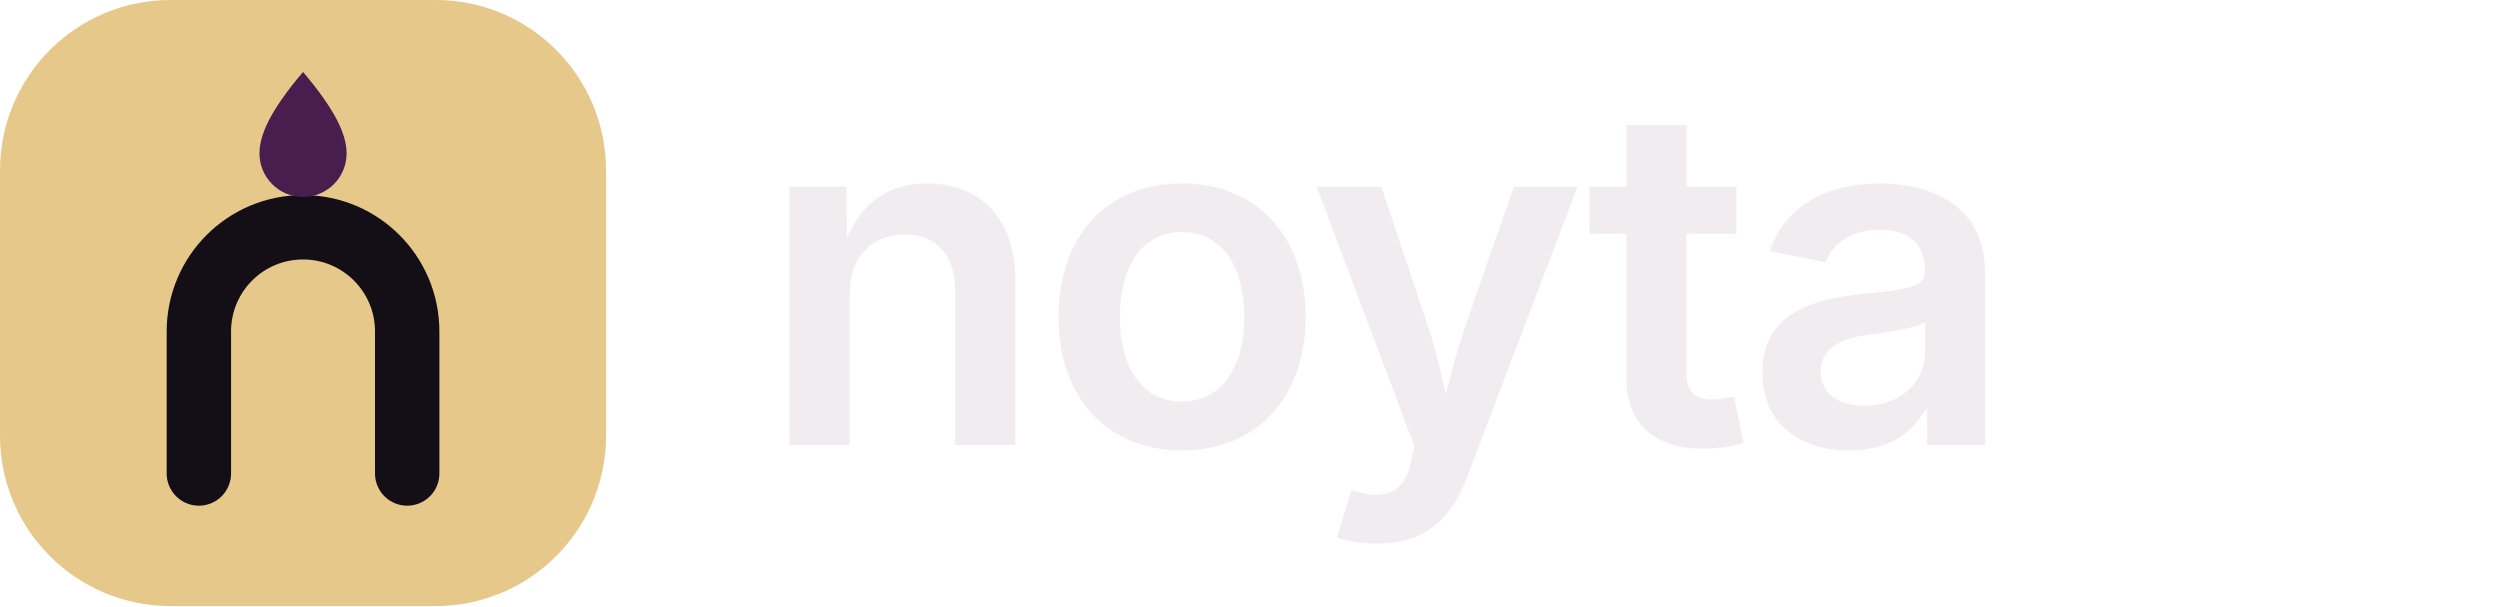
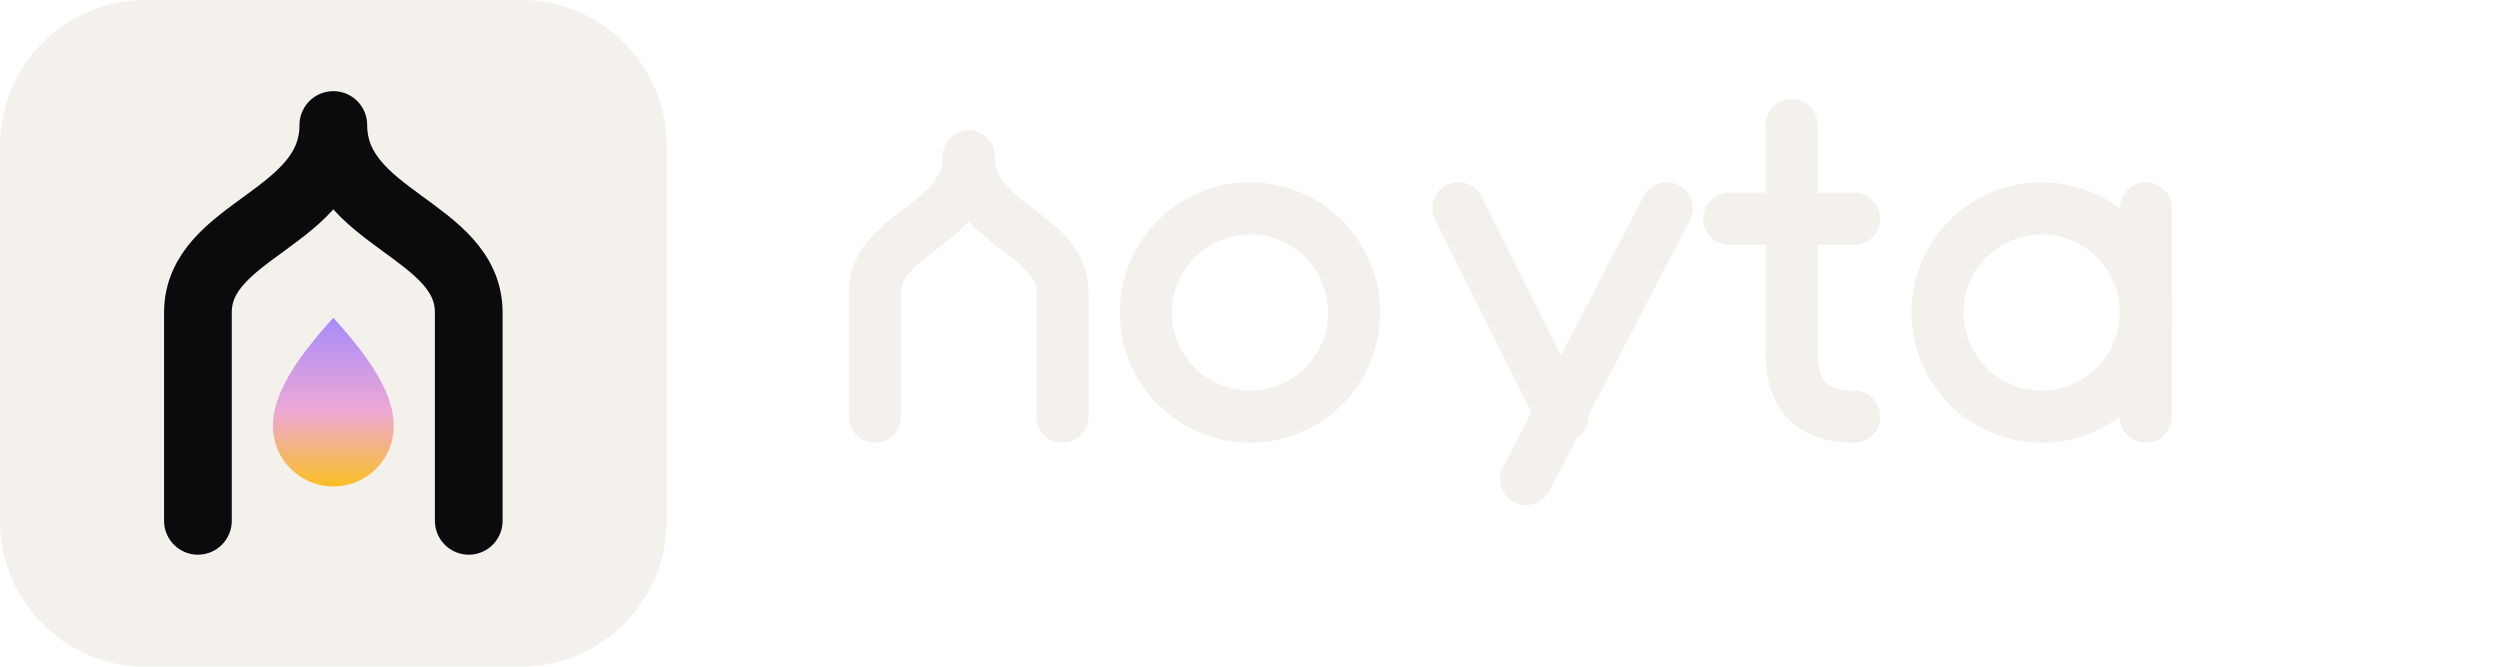
- <svg xmlns="http://www.w3.org/2000/svg" viewBox="0 0 132 32">
-   <g>
-     <rect width="32" height="32" rx="9" fill="#E6C98A" />
-     <path d="M10.5 25v-7.5a5.5 5.5 0 0 1 11 0V25" fill="none" stroke="#140F17" stroke-width="3.4" stroke-linecap="round" />
-     <path d="M16 3.8c1.7 2 2.3 3.3 2.3 4.3a2.3 2.3 0 0 1-4.6 0c0-1 .6-2.3 2.3-4.3Z" fill="#4A1D4F" />
+ <svg xmlns="http://www.w3.org/2000/svg" viewBox="0 0 240 64">
+   <defs>
+     <linearGradient id="nf" x1="0" y1="1" x2="0" y2="0">
+       <stop offset="0" stop-color="#FBBF24" />
+       <stop offset=".45" stop-color="#ECA8D6" />
+       <stop offset="1" stop-color="#A78BFA" />
+     </linearGradient>
+   </defs>
+   <rect width="64" height="64" rx="14" fill="#F4F1EC" />
+   <path d="M19 50V30c0-8 13-9 13-18 0 9 13 10 13 18v20" fill="none" stroke="#0B0B0D" stroke-width="6.5" stroke-linecap="round" stroke-linejoin="round" />
+   <path d="M32 30.5c4 4.4 5.8 7.6 5.8 10.4a5.8 5.8 0 0 1-11.6 0c0-2.8 1.8-6 5.8-10.4Z" fill="url(#nf)" />
+   <g transform="translate(80 6) scale(1)" fill="none" stroke="#F4F1EC" stroke-width="5" stroke-linecap="round" stroke-linejoin="round">
+     <path d="M4 34V22c0-5.6 9-6.4 9-13 0 6.6 9 7.4 9 13v12" />
+     <circle cx="40" cy="24" r="10" />
+     <path d="M60 14l10 20M80 14L66.5 40" />
+     <path d="M92 6v22c0 4 2 6 6 6M86 15h12" />
+     <circle cx="116" cy="24" r="10" />
+     <path d="M126 14v20" />
  </g>
-   <text x="40" y="23.5" font-family="Instrument Sans, Inter, Helvetica, Arial, sans-serif" font-size="25" font-weight="600" letter-spacing="-0.5" fill="#F1ECEF">noyta</text>
</svg>
